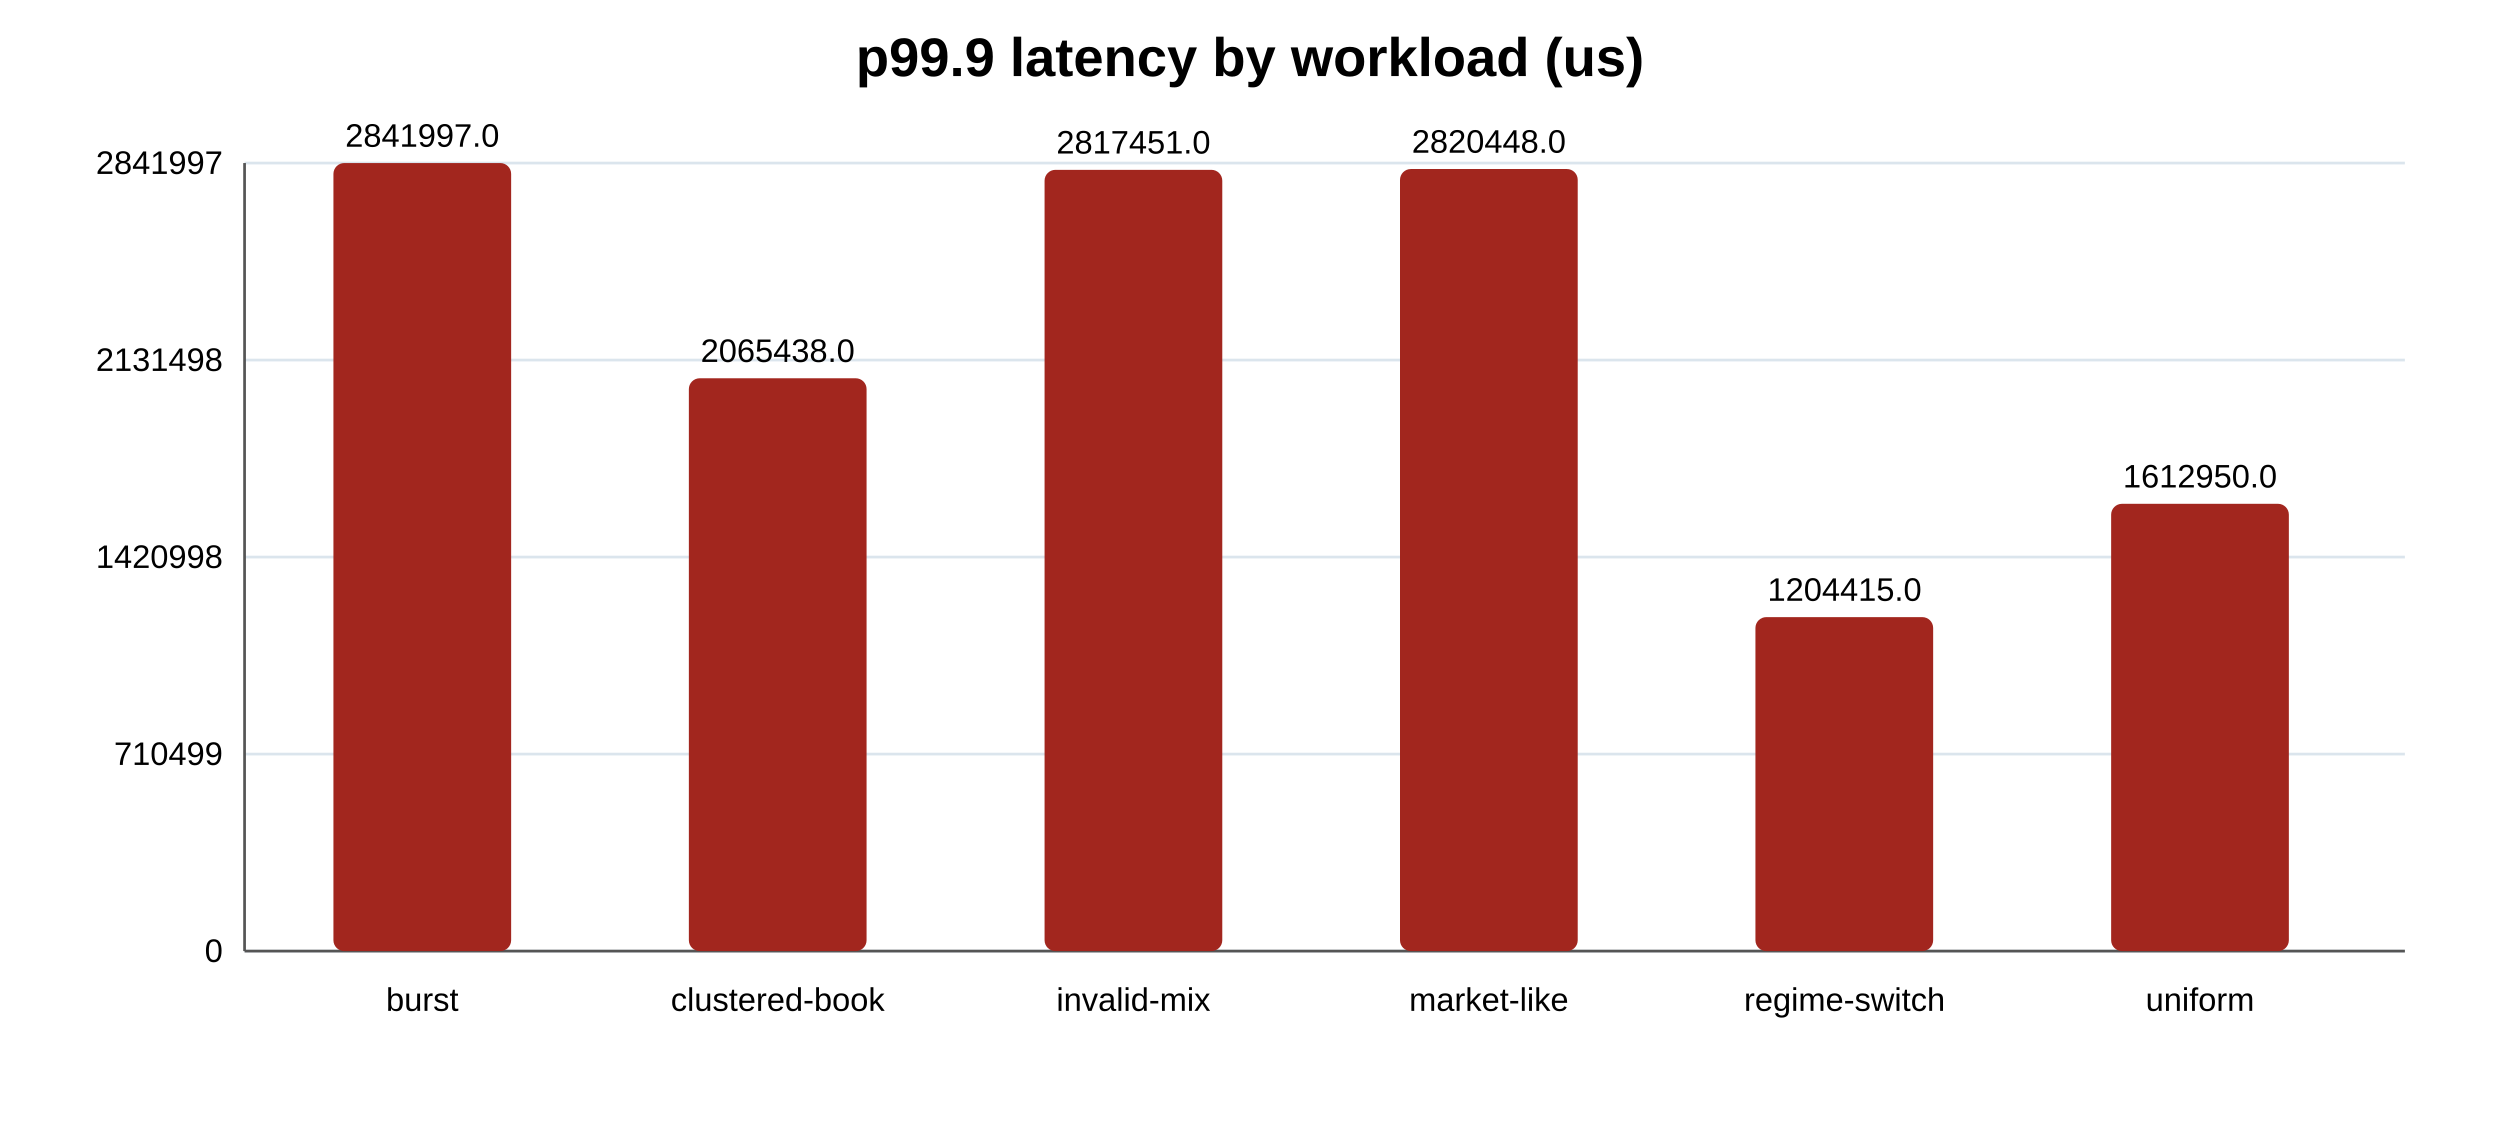
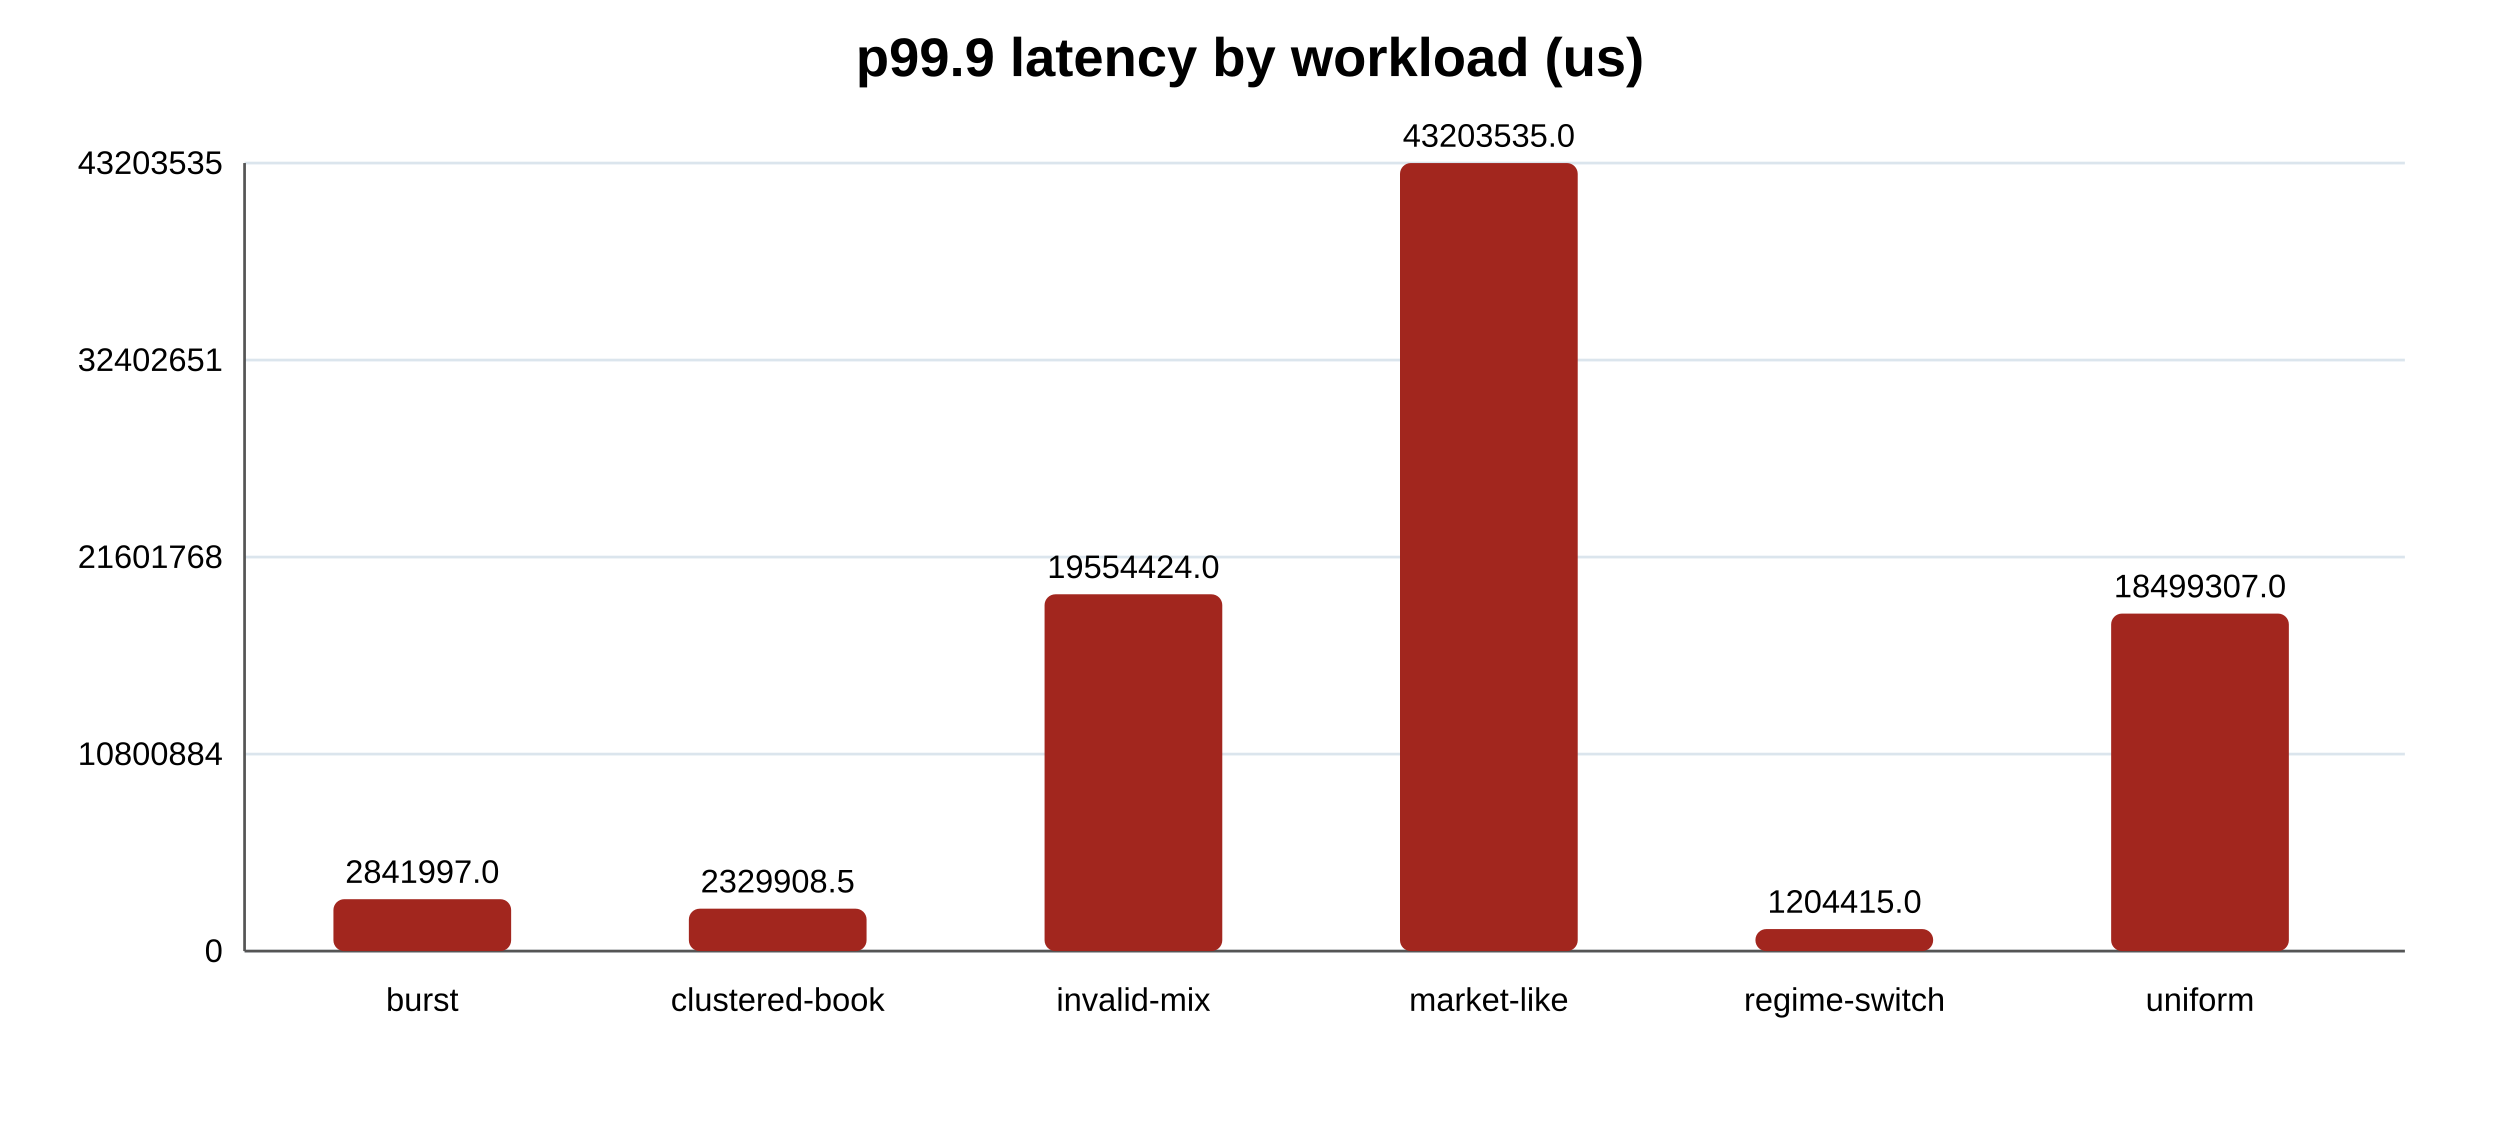
<svg xmlns="http://www.w3.org/2000/svg" width="920" height="420">
  <style>text{font-family:Arial,sans-serif}.title{font-size:20px;font-weight:bold}.axis{stroke:#555}.grid{stroke:#dbe5ed}.label{font-size:12px}</style>
  <text x="460.0" y="28" text-anchor="middle" class="title">p99.9 latency by workload (us)</text>
  <line x1="90" y1="350.0" x2="885" y2="350.0" class="grid" />
  <text x="82" y="354.0" text-anchor="end" class="label">0</text>
  <line x1="90" y1="277.5" x2="885" y2="277.5" class="grid" />
-   <text x="82" y="281.5" text-anchor="end" class="label">710499</text>
+   <text x="82" y="281.5" text-anchor="end" class="label">10800884</text>
  <line x1="90" y1="205.0" x2="885" y2="205.0" class="grid" />
-   <text x="82" y="209.0" text-anchor="end" class="label">1420998</text>
+   <text x="82" y="209.0" text-anchor="end" class="label">21601768</text>
  <line x1="90" y1="132.5" x2="885" y2="132.5" class="grid" />
-   <text x="82" y="136.5" text-anchor="end" class="label">2131498</text>
+   <text x="82" y="136.5" text-anchor="end" class="label">32402651</text>
  <line x1="90" y1="60.0" x2="885" y2="60.0" class="grid" />
-   <text x="82" y="64.0" text-anchor="end" class="label">2841997</text>
+   <text x="82" y="64.0" text-anchor="end" class="label">43203535</text>
  <line x1="90" y1="60" x2="90" y2="350" class="axis" />
  <line x1="90" y1="350" x2="885" y2="350" class="axis" />
-   <rect x="122.7" y="60.0" width="65.4" height="290.0" fill="#a2261e" rx="4" />
-   <text x="155.4" y="54.0" text-anchor="middle" class="label">2841997.0</text>
+   <rect x="122.7" y="330.9" width="65.4" height="19.1" fill="#a2261e" rx="4" />
+   <text x="155.4" y="324.9" text-anchor="middle" class="label">2841997.0</text>
  <text x="155.4" y="372" text-anchor="middle" class="label">burst</text>
-   <rect x="253.5" y="139.2" width="65.4" height="210.8" fill="#a2261e" rx="4" />
-   <text x="286.2" y="133.2" text-anchor="middle" class="label">2065438.0</text>
+   <rect x="253.5" y="334.4" width="65.4" height="15.6" fill="#a2261e" rx="4" />
+   <text x="286.2" y="328.4" text-anchor="middle" class="label">2329908.5</text>
  <text x="286.2" y="372" text-anchor="middle" class="label">clustered-book</text>
-   <rect x="384.4" y="62.5" width="65.4" height="287.5" fill="#a2261e" rx="4" />
-   <text x="417.1" y="56.5" text-anchor="middle" class="label">2817451.0</text>
+   <rect x="384.4" y="218.7" width="65.4" height="131.3" fill="#a2261e" rx="4" />
+   <text x="417.1" y="212.7" text-anchor="middle" class="label">19554424.0</text>
  <text x="417.1" y="372" text-anchor="middle" class="label">invalid-mix</text>
-   <rect x="515.2" y="62.2" width="65.4" height="287.8" fill="#a2261e" rx="4" />
-   <text x="547.9" y="56.2" text-anchor="middle" class="label">2820448.0</text>
+   <rect x="515.2" y="60.0" width="65.4" height="290.0" fill="#a2261e" rx="4" />
+   <text x="547.9" y="54.0" text-anchor="middle" class="label">43203535.0</text>
  <text x="547.9" y="372" text-anchor="middle" class="label">market-like</text>
-   <rect x="646.0" y="227.1" width="65.4" height="122.9" fill="#a2261e" rx="4" />
-   <text x="678.8" y="221.1" text-anchor="middle" class="label">1204415.0</text>
+   <rect x="646.0" y="341.9" width="65.4" height="8.1" fill="#a2261e" rx="4" />
+   <text x="678.8" y="335.9" text-anchor="middle" class="label">1204415.0</text>
  <text x="678.8" y="372" text-anchor="middle" class="label">regime-switch</text>
-   <rect x="776.9" y="185.4" width="65.4" height="164.6" fill="#a2261e" rx="4" />
-   <text x="809.6" y="179.4" text-anchor="middle" class="label">1612950.0</text>
+   <rect x="776.9" y="225.8" width="65.4" height="124.2" fill="#a2261e" rx="4" />
+   <text x="809.6" y="219.8" text-anchor="middle" class="label">18499307.0</text>
  <text x="809.6" y="372" text-anchor="middle" class="label">uniform</text>
</svg>
